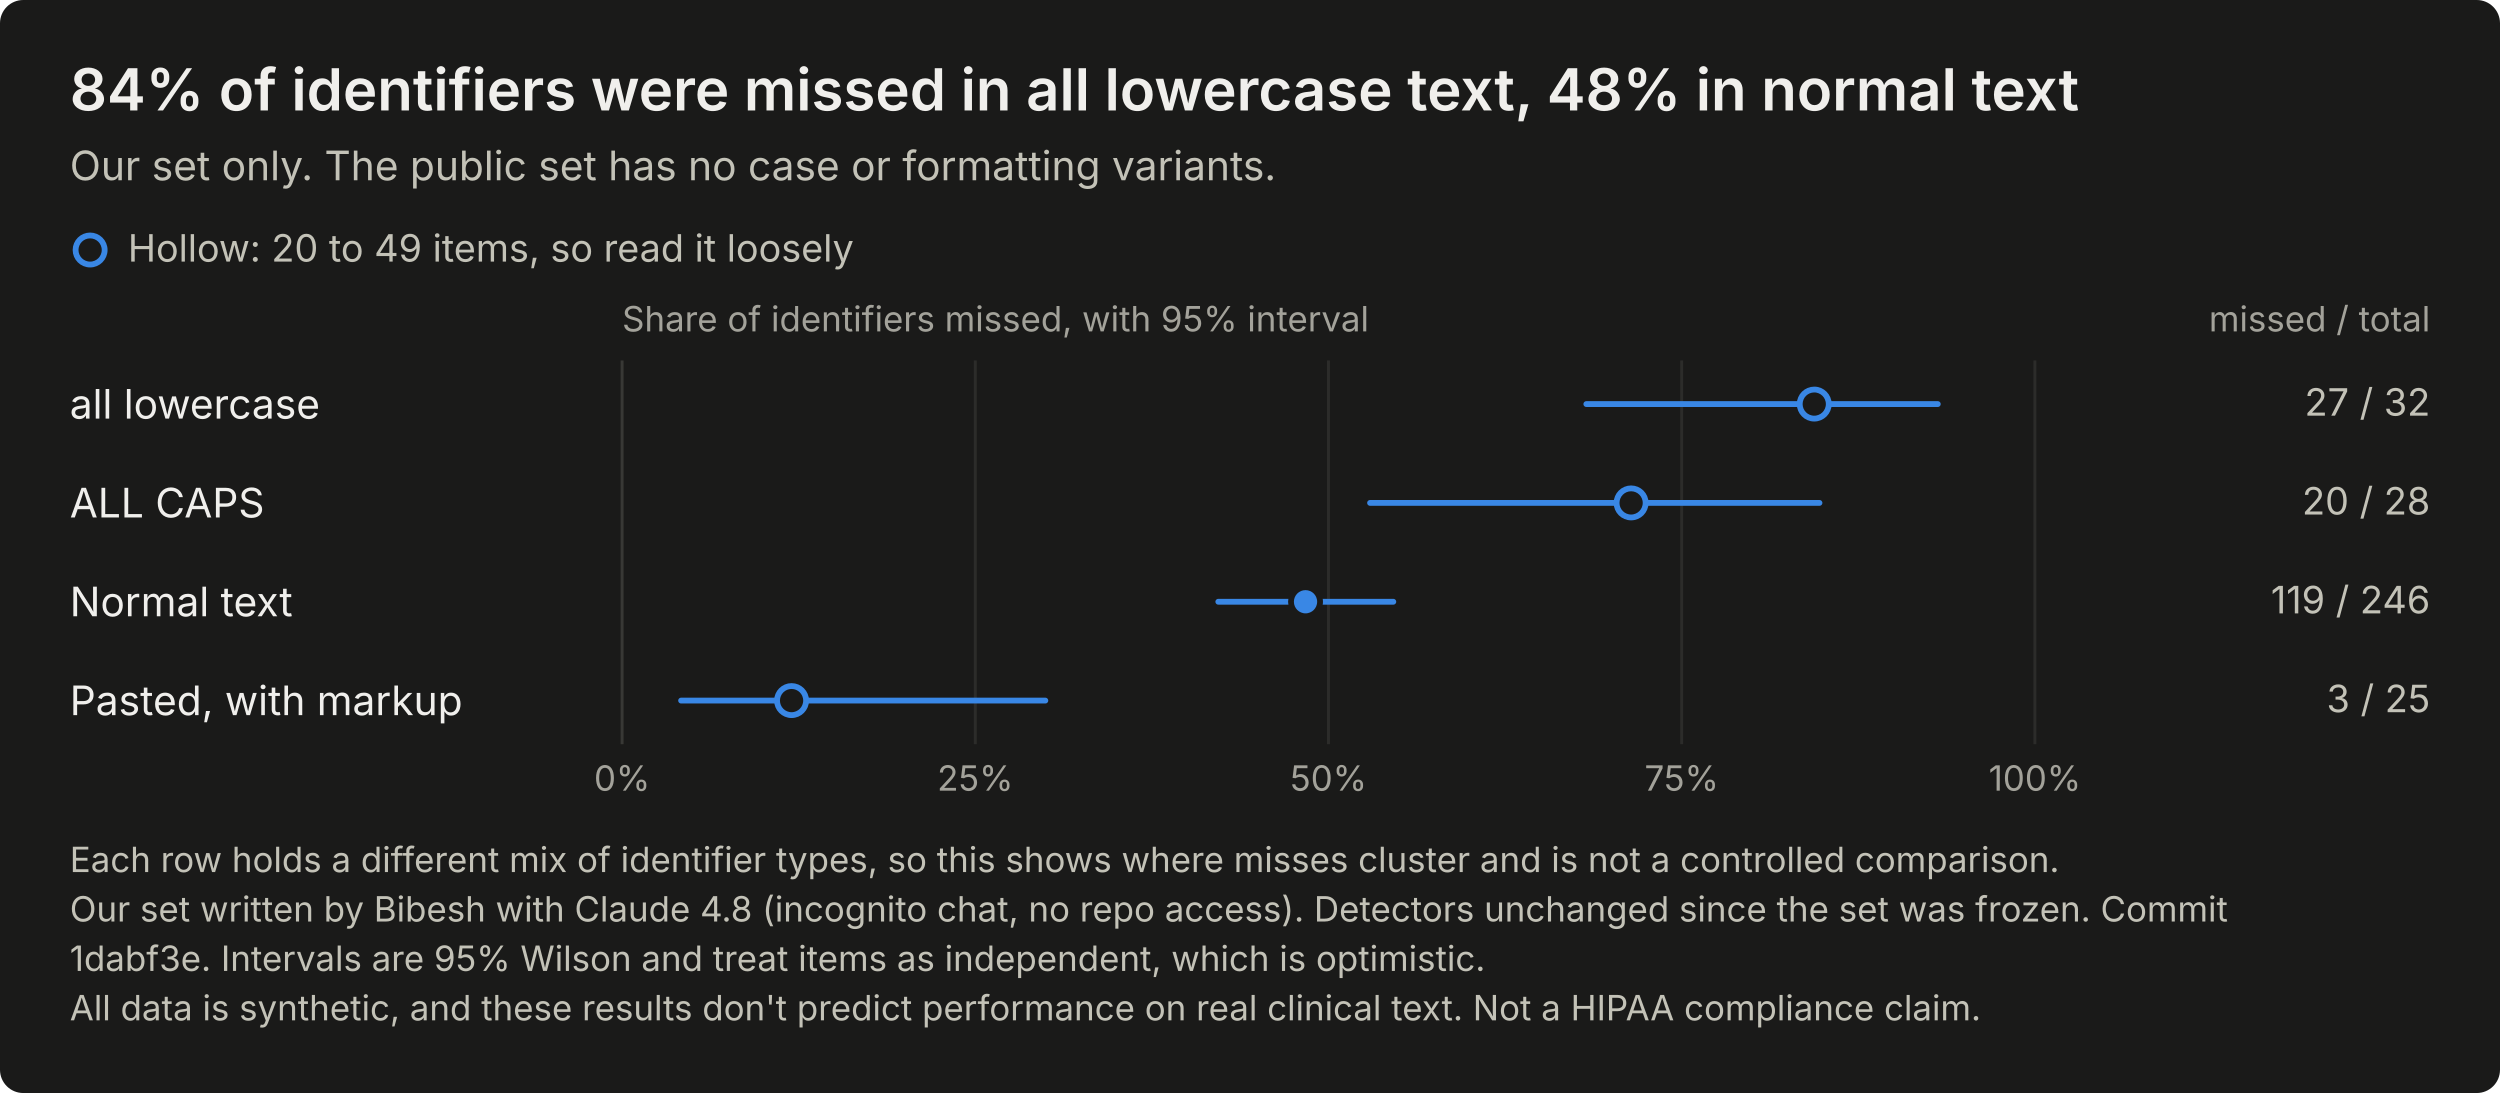
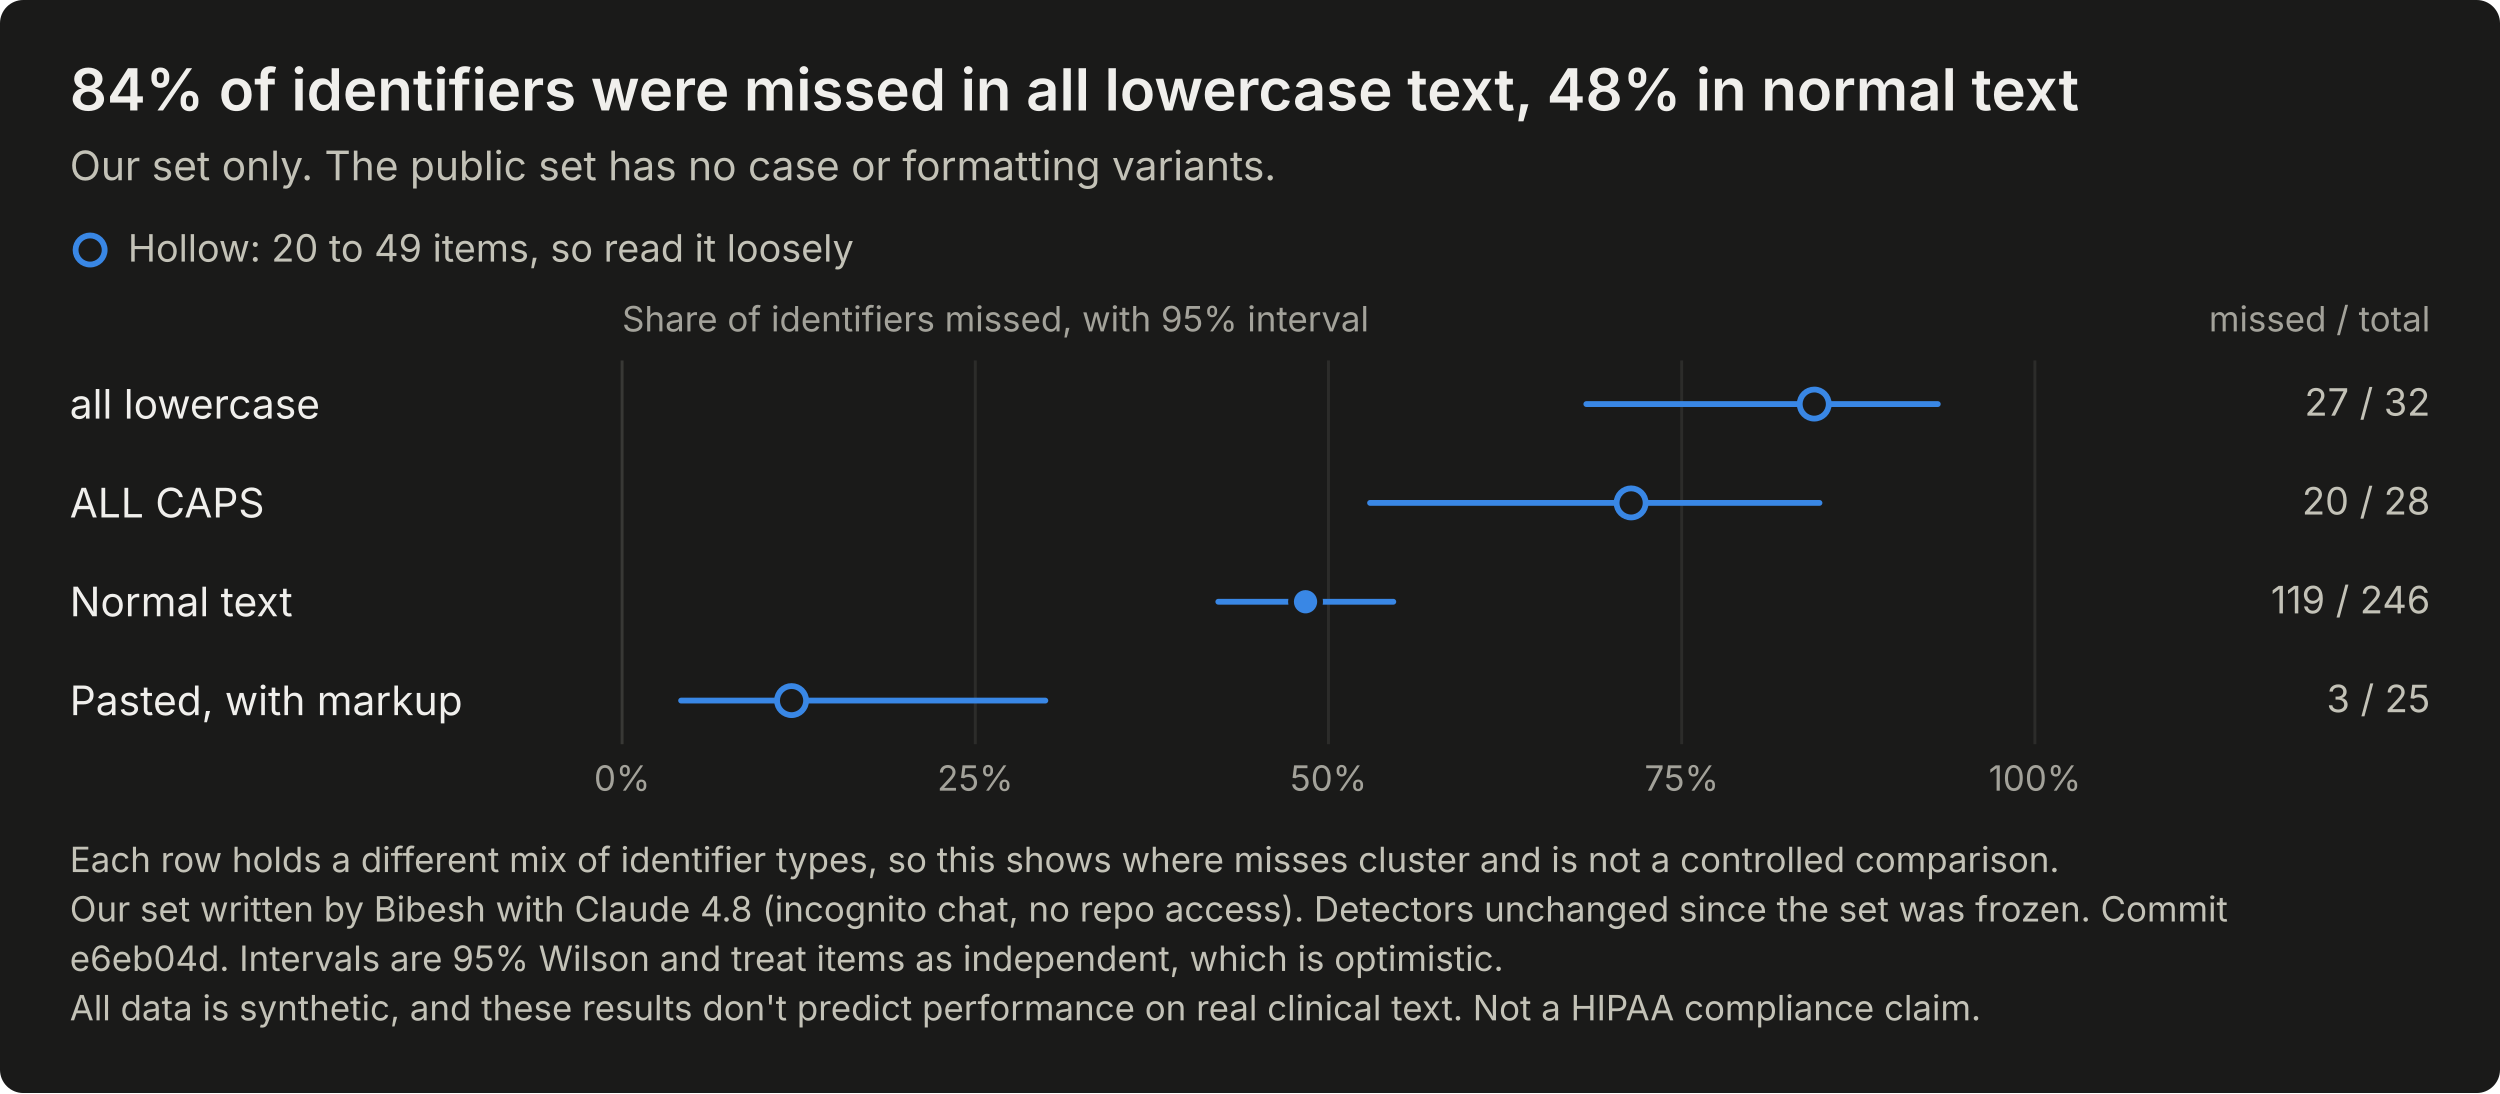
<svg xmlns="http://www.w3.org/2000/svg" viewBox="0 0 860 376" width="860" height="376" role="img" aria-labelledby="phi-by-shape-title phi-by-shape-desc" font-family="system-ui,-apple-system,'Segoe UI',sans-serif">
  <rect width="860" height="376" rx="8" fill="#1a1a19" />
  <text x="24" y="38" font-size="20" fill="#f0efec" font-weight="600">84% of identifiers were missed in all lowercase text, 48% in normal text</text>
  <text x="24" y="62" font-size="14" fill="#c3c2b7">Our set only. The public set has no case or formatting variants.</text>
  <circle cx="31" cy="86" r="5" fill="#1a1a19" stroke="#3987e5" stroke-width="2" />
  <text x="44" y="90" font-size="13" fill="#c3c2b7">Hollow: 20 to 49 items, so read it loosely</text>
  <text x="214" y="114" font-size="12" fill="#a3a29a">Share of identifiers missed, with 95% interval</text>
  <text x="836" y="114" font-size="12" fill="#a3a29a" text-anchor="end">missed / total</text>
  <line x1="214" x2="214" y1="124" y2="256" stroke="#383835" />
  <text x="214" y="272" font-size="12" fill="#a3a29a" text-anchor="middle" style="font-variant-numeric:tabular-nums">0%</text>
  <line x1="335.5" x2="335.5" y1="124" y2="256" stroke="#2c2c2a" />
  <text x="335.5" y="272" font-size="12" fill="#a3a29a" text-anchor="middle" style="font-variant-numeric:tabular-nums">25%</text>
  <line x1="457" x2="457" y1="124" y2="256" stroke="#2c2c2a" />
  <text x="457" y="272" font-size="12" fill="#a3a29a" text-anchor="middle" style="font-variant-numeric:tabular-nums">50%</text>
  <line x1="578.5" x2="578.5" y1="124" y2="256" stroke="#2c2c2a" />
  <text x="578.5" y="272" font-size="12" fill="#a3a29a" text-anchor="middle" style="font-variant-numeric:tabular-nums">75%</text>
  <line x1="700" x2="700" y1="124" y2="256" stroke="#2c2c2a" />
  <text x="700" y="272" font-size="12" fill="#a3a29a" text-anchor="middle" style="font-variant-numeric:tabular-nums">100%</text>
  <text x="24" y="144" font-size="14" fill="#f0efec">all lowercase</text>
  <line x1="545.7" x2="666.6" y1="139" y2="139" stroke="#3987e5" stroke-width="2" stroke-linecap="round" />
  <circle cx="624.1" cy="139" r="5" fill="#1a1a19" stroke="#3987e5" stroke-width="2" />
  <text x="836" y="143" font-size="13" fill="#c3c2b7" text-anchor="end" style="font-variant-numeric:tabular-nums">27 / 32</text>
  <text x="24" y="178" font-size="14" fill="#f0efec">ALL CAPS</text>
  <line x1="471.3" x2="625.9" y1="173" y2="173" stroke="#3987e5" stroke-width="2" stroke-linecap="round" />
  <circle cx="561.1" cy="173" r="5" fill="#1a1a19" stroke="#3987e5" stroke-width="2" />
  <text x="836" y="177" font-size="13" fill="#c3c2b7" text-anchor="end" style="font-variant-numeric:tabular-nums">20 / 28</text>
  <text x="24" y="212" font-size="14" fill="#f0efec">Normal text</text>
  <line x1="419.1" x2="479.3" y1="207" y2="207" stroke="#3987e5" stroke-width="2" stroke-linecap="round" />
  <circle cx="449.1" cy="207" r="5" fill="#3987e5" stroke="#1a1a19" stroke-width="2" />
  <text x="836" y="211" font-size="13" fill="#c3c2b7" text-anchor="end" style="font-variant-numeric:tabular-nums">119 / 246</text>
  <text x="24" y="246" font-size="14" fill="#f0efec">Pasted, with markup</text>
  <line x1="234.3" x2="359.6" y1="241" y2="241" stroke="#3987e5" stroke-width="2" stroke-linecap="round" />
  <circle cx="272.3" cy="241" r="5" fill="#1a1a19" stroke="#3987e5" stroke-width="2" />
  <text x="836" y="245" font-size="13" fill="#c3c2b7" text-anchor="end" style="font-variant-numeric:tabular-nums">3 / 25</text>
  <text x="24" y="300" font-size="12" fill="#c3c2b7">Each row holds a different mix of identifier types, so this shows where misses cluster and is not a controlled comparison.</text>
  <text x="24" y="317" font-size="12" fill="#c3c2b7">Our set written by Bibesh with Claude 4.8 (incognito chat, no repo access). Detectors unchanged since the set was frozen. Commit</text>
-   <text x="24" y="334" font-size="12" fill="#c3c2b7">1dabf3e. Intervals are 95% Wilson and treat items as independent, which is optimistic.</text>
+   <text x="24" y="334" font-size="12" fill="#c3c2b7">e6eb04d. Intervals are 95% Wilson and treat items as independent, which is optimistic.</text>
  <text x="24" y="351" font-size="12" fill="#c3c2b7">All data is synthetic, and these results don't predict performance on real clinical text. Not a HIPAA compliance claim.</text>
</svg>
